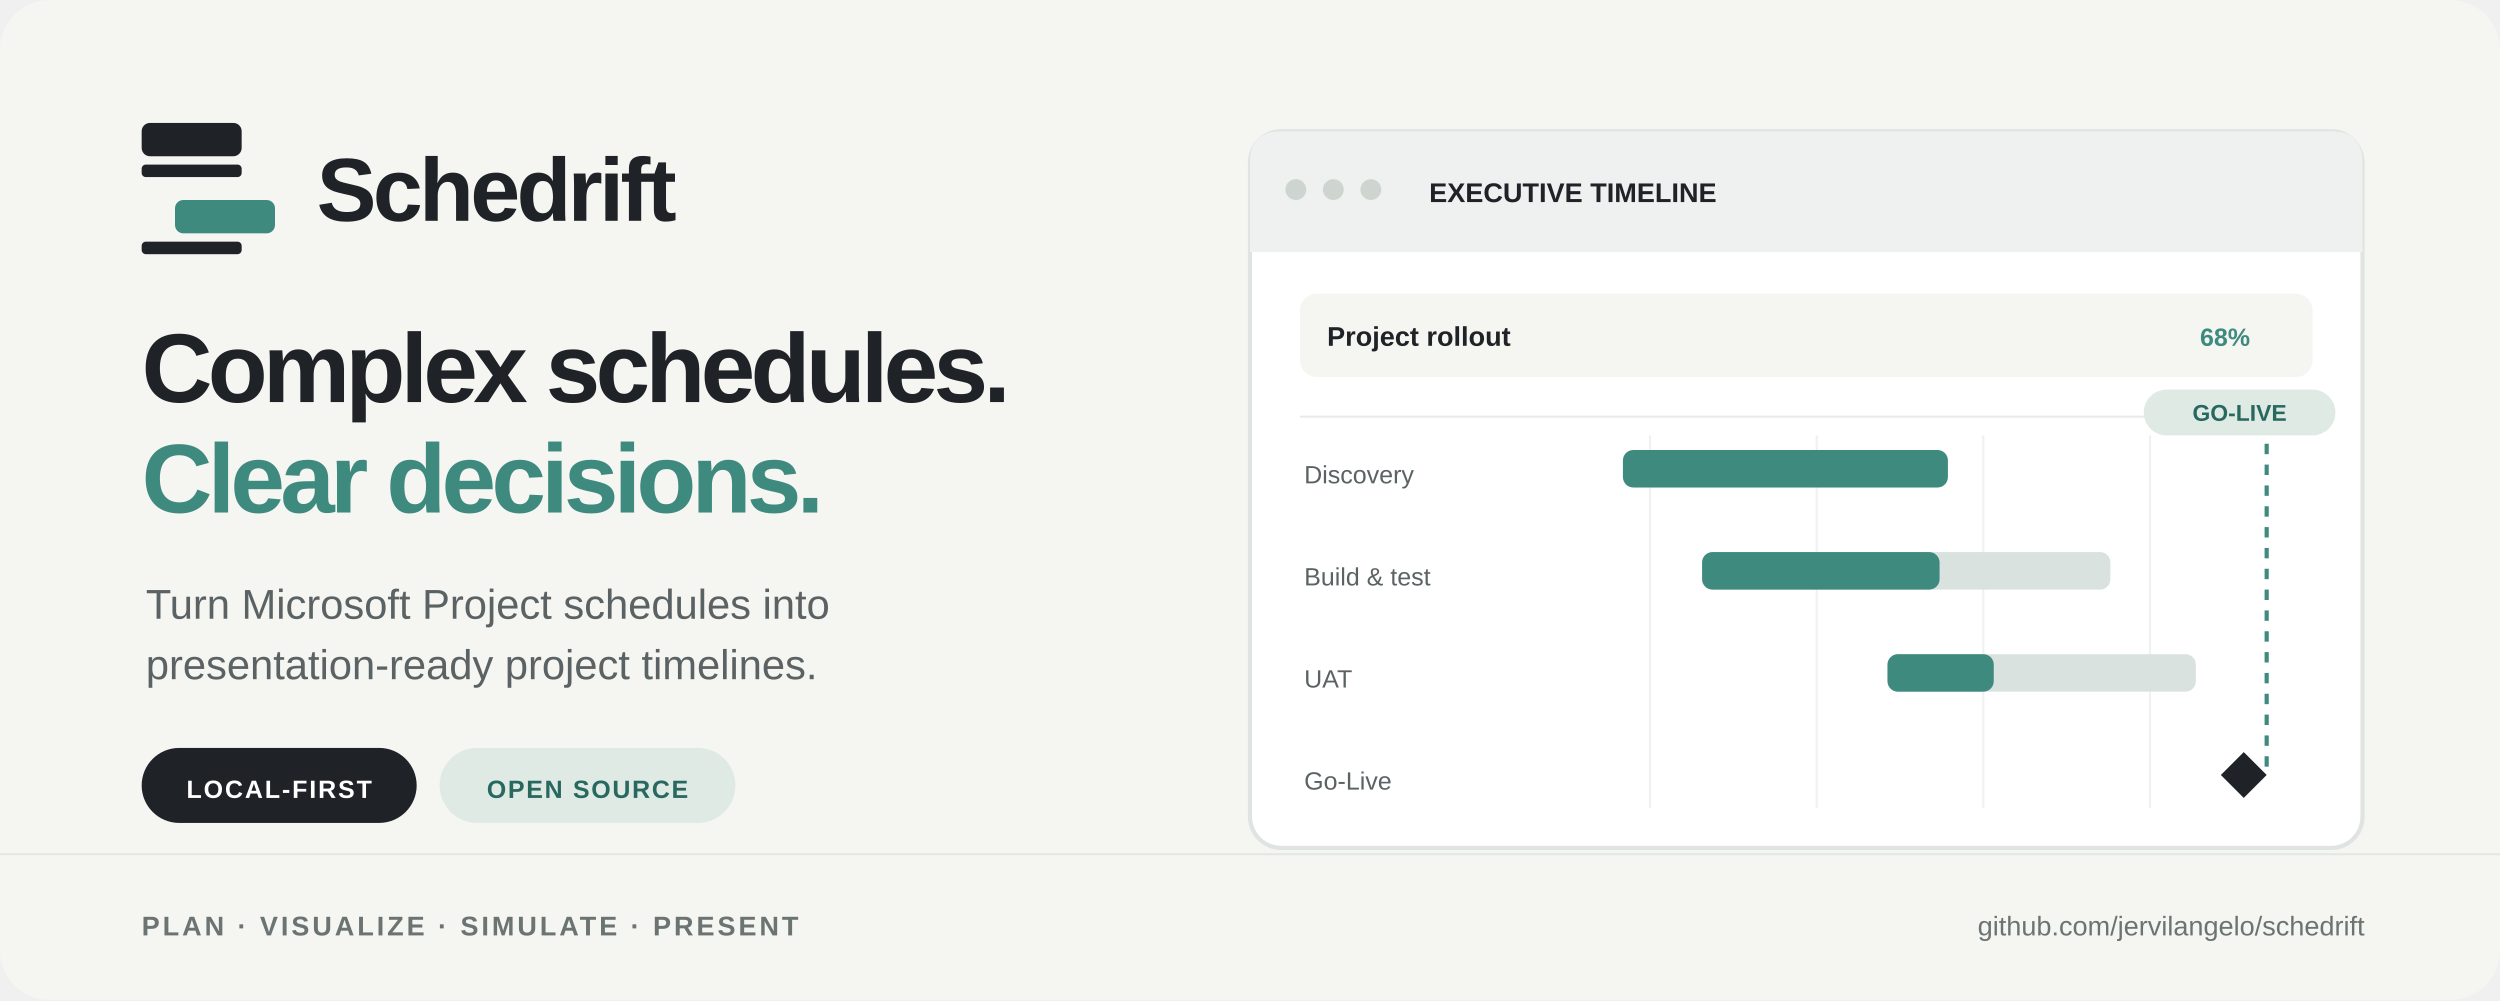
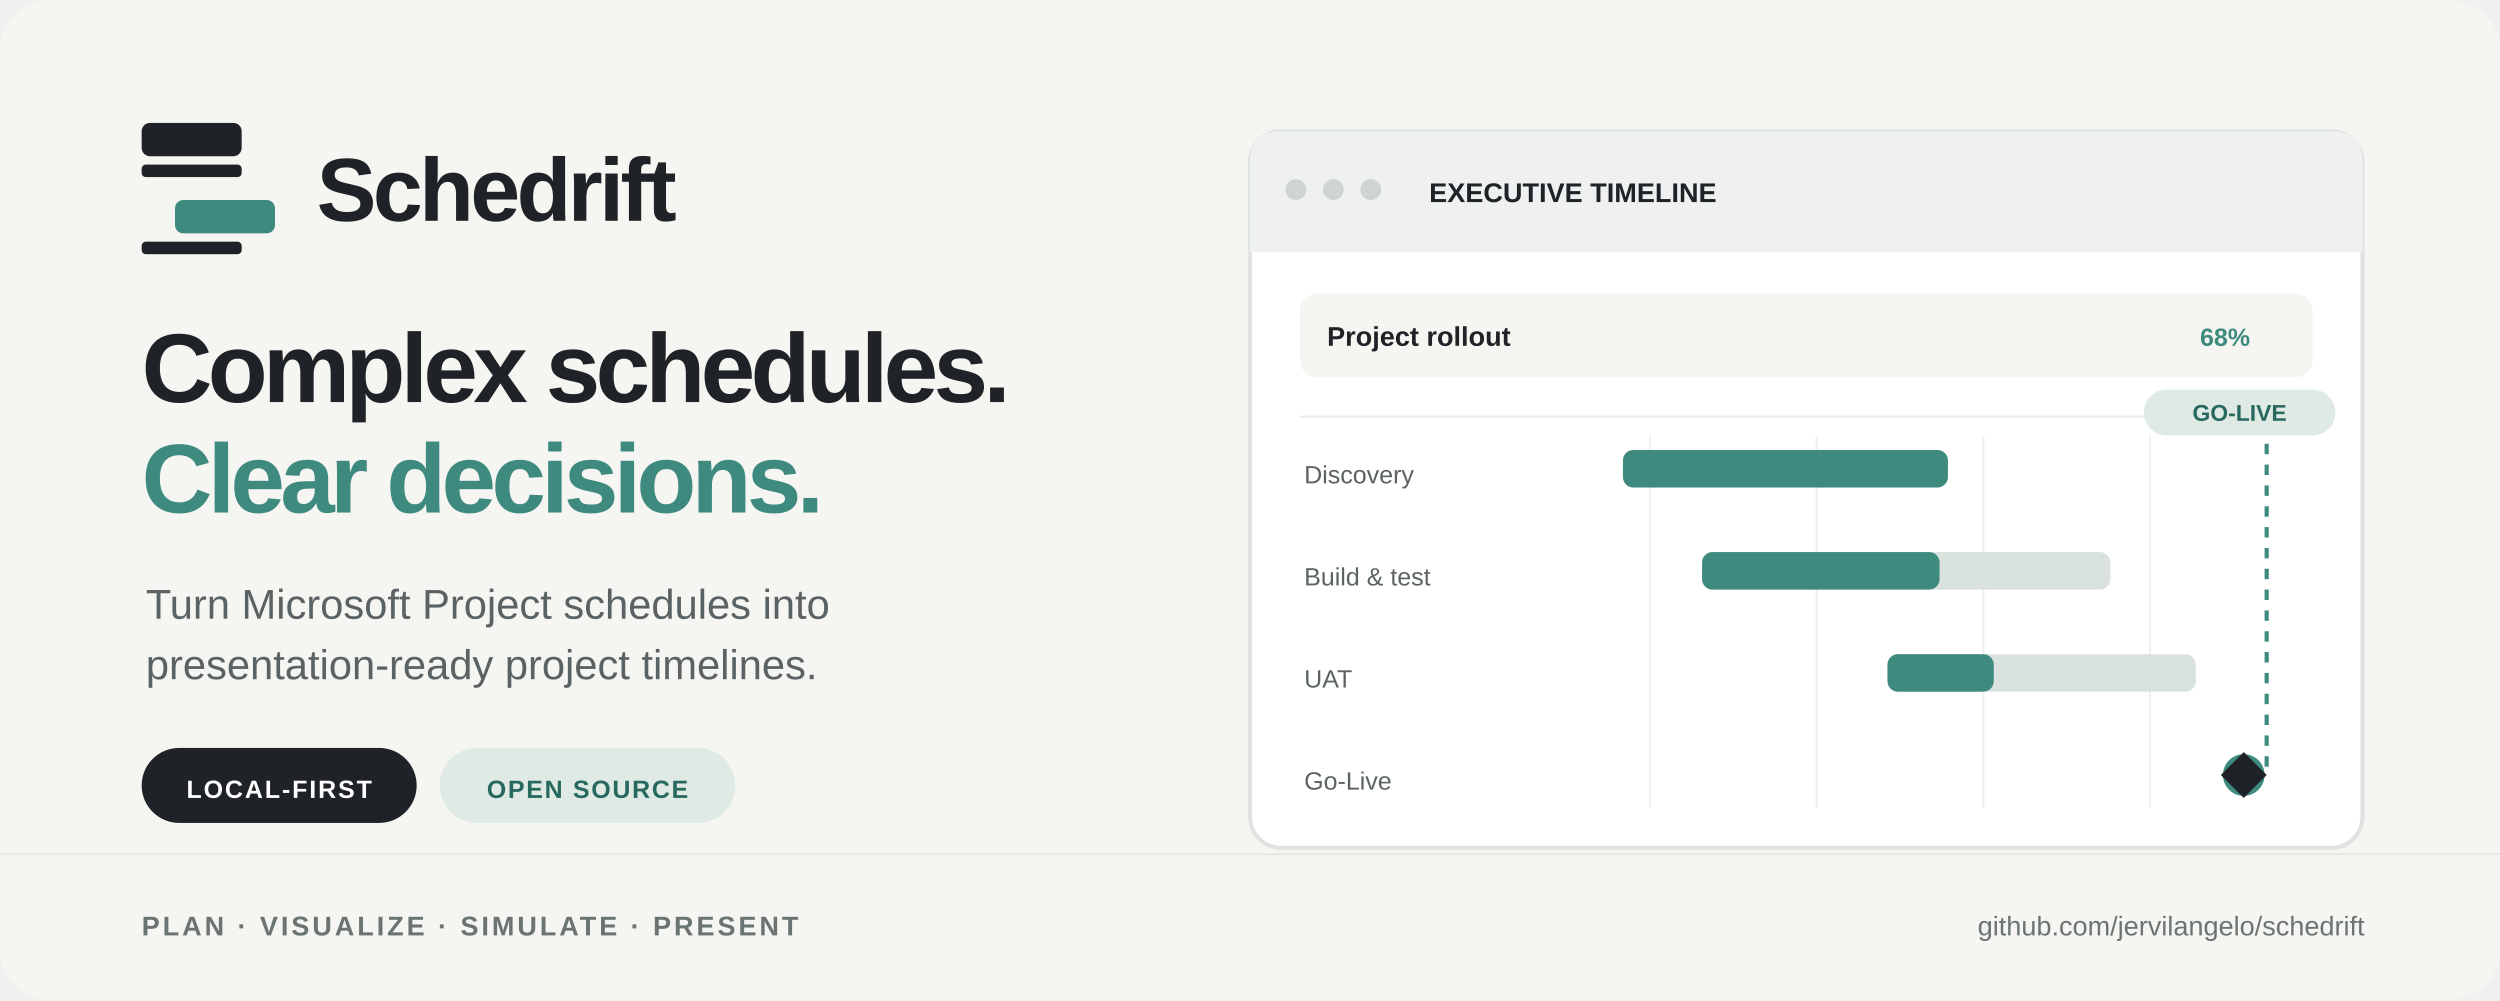
<svg xmlns="http://www.w3.org/2000/svg" width="1200" height="480" viewBox="0 0 1200 480" role="img" aria-labelledby="title desc">
+   <style>
+ /* Static artwork is the default fallback; animations are progressive enhancement. */
+ @keyframes bar-reveal { 0% { transform: scaleX(.08); opacity: .3; } 18%, 100% { transform: scaleX(1); opacity: 1; } }
+ @keyframes progress-reveal { 0%, 8% { transform: scaleX(.02); } 30%, 100% { transform: scaleX(1); } }
+ @keyframes milestone-breathe { 0%, 70%, 100% { opacity: 0; transform: scale(0.6); } 79% { opacity: .33; } 94% { opacity: 0; transform: scale(2.1); } }
+ @keyframes timeline-travel { to { stroke-dashoffset: -40; } }
+ @keyframes label-glow { 0%, 70%, 100% { opacity: 1; } 82% { opacity: .73; } }
+ .task-bar { transform-box: fill-box; transform-origin: left center; animation: bar-reveal 7s cubic-bezier(.2,.75,.2,1) infinite; }
+ .task-two { animation-delay: .25s; }
+ .task-three { animation-delay: .5s; }
+ .progress-bar { transform-box: fill-box; transform-origin: left center; animation: progress-reveal 7s cubic-bezier(.2,.75,.2,1) infinite; }
+ .progress-two { animation-delay: .32s; }
+ .progress-three { animation-delay: .58s; }
+ .milestone-halo { transform-box: fill-box; transform-origin: center center; animation: milestone-breathe 7s ease-out infinite; }
+ .go-live-line { animation: timeline-travel 8s linear infinite; }
+ .go-live-label { animation: label-glow 7s ease-in-out infinite; }
+ @media (prefers-reduced-motion: reduce) {
+  .task-bar, .progress-bar, .milestone-halo, .go-live-line, .go-live-label { animation: none !important; }
+ }
+ </style>
  <rect width="1200" height="480" rx="24" fill="#F5F5F2" />
  <path d="M0 410H1200" stroke="#E5E7E3" />
  <g transform="translate(68 59)">
    <rect x="0" y="0" width="48" height="16" rx="4" fill="#1F2226" />
    <rect x="0" y="20" width="48" height="6" rx="2" fill="#1F2226" />
    <rect x="16" y="37" width="48" height="16" rx="4" fill="#3E8A7E" />
    <rect x="0" y="57" width="48" height="6" rx="2" fill="#1F2226" />
  </g>
  <g font-family="Arial,Helvetica,sans-serif" fill="#1F2226">
    <text x="152" y="106" font-weight="700" font-size="43" letter-spacing="-1.7">Schedrift</text>
    <text x="68" y="193" font-weight="700" font-size="47" letter-spacing="-2.2">Complex schedules.</text>
    <text x="68" y="246" font-weight="700" font-size="47" letter-spacing="-2.2" fill="#3E8A7E">Clear decisions.</text>
    <text x="70" y="297" font-size="20" fill="#5B6263">Turn Microsoft Project schedules into</text>
    <text x="70" y="326" font-size="20" fill="#5B6263">presentation-ready project timelines.</text>
    <rect x="68" y="359" width="132" height="36" rx="18" fill="#1F2226" />
    <text x="134" y="383" font-weight="700" fill="#FFFFFF" font-size="12" text-anchor="middle" letter-spacing=".9">LOCAL-FIRST</text>
    <rect x="211" y="359" width="142" height="36" rx="18" fill="#DFEAE5" />
    <text x="282" y="383" font-weight="700" fill="#28695F" font-size="12" text-anchor="middle" letter-spacing=".8">OPEN SOURCE</text>
  </g>
  <g transform="translate(600 63)">
    <rect x="0" y="0" width="534" height="344" rx="15" fill="#FFFFFF" stroke="#DFE3E1" stroke-width="2" />
    <path d="M15 0H519Q534 0 534 15V58H0V15Q0 0 15 0Z" fill="#EEF1EF" />
    <circle cx="22" cy="28" r="5" fill="#CED4D0" />
    <circle cx="40" cy="28" r="5" fill="#CED4D0" />
    <circle cx="58" cy="28" r="5" fill="#CED4D0" />
    <text x="86" y="34" font-size="13" font-weight="700" fill="#1F2226" font-family="Arial,Helvetica,sans-serif">EXECUTIVE TIMELINE</text>
    <rect x="24" y="78" width="486" height="40" rx="8" fill="#F5F5F2" />
    <text x="37" y="103" font-size="13" font-weight="700" fill="#1F2226" font-family="Arial,Helvetica,sans-serif">Project rollout</text>
    <text x="456" y="103" font-size="12" font-weight="700" fill="#3E8A7E" font-family="Arial,Helvetica,sans-serif">68%</text>
    <line x1="24" y1="137" x2="510" y2="137" stroke="#E7EBE8" />
    <g font-family="Arial,Helvetica,sans-serif" font-size="12" fill="#5B6263">
      <text x="26" y="169">Discovery</text>
      <text x="26" y="218">Build &amp; test</text>
      <text x="26" y="267">UAT</text>
      <text x="26" y="316">Go-Live</text>
    </g>
    <g stroke="#EEF1EF">
      <line x1="192" y1="146" x2="192" y2="325" />
      <line x1="272" y1="146" x2="272" y2="325" />
      <line x1="352" y1="146" x2="352" y2="325" />
      <line x1="432" y1="146" x2="432" y2="325" />
    </g>
-     <rect x="179" y="153" width="156" height="18" rx="5" fill="#3E8A7E" />
-     <rect x="217" y="202" width="196" height="18" rx="5" fill="#D9E2DE" />
-     <rect x="217" y="202" width="114" height="18" rx="5" fill="#3E8A7E" />
-     <rect x="306" y="251" width="148" height="18" rx="5" fill="#D9E2DE" />
-     <rect x="306" y="251" width="51" height="18" rx="5" fill="#3E8A7E" />
+     <rect class="task-bar" x="179" y="153" width="156" height="18" rx="5" fill="#3E8A7E" />
+     <rect class="task-bar task-two" x="217" y="202" width="196" height="18" rx="5" fill="#D9E2DE" />
+     <rect class="progress-bar progress-two" x="217" y="202" width="114" height="18" rx="5" fill="#3E8A7E" />
+     <rect class="task-bar task-three" x="306" y="251" width="148" height="18" rx="5" fill="#D9E2DE" />
+     <rect class="progress-bar progress-three" x="306" y="251" width="51" height="18" rx="5" fill="#3E8A7E" />
+     <circle class="milestone-halo" cx="477" cy="309" r="10" fill="#3E8A7E" />
    <path d="M477 298L488 309L477 320L466 309Z" fill="#1F2226" />
-     <path d="M488 305V143" stroke="#3E8A7E" stroke-width="2" stroke-dasharray="5 5" />
-     <rect x="429" y="124" width="92" height="22" rx="11" fill="#DFEAE5" />
+     <path class="go-live-line" d="M488 305V143" stroke="#3E8A7E" stroke-width="2" stroke-dasharray="5 5" />
+     <rect class="go-live-label" x="429" y="124" width="92" height="22" rx="11" fill="#DFEAE5" />
    <text x="475" y="139" text-anchor="middle" font-family="Arial,Helvetica,sans-serif" font-weight="700" font-size="11" fill="#28695F">GO-LIVE</text>
  </g>
  <text x="68" y="449" font-family="Arial,Helvetica,sans-serif" font-size="13" letter-spacing="1.4" font-weight="700" fill="#6B7472">PLAN  ·  VISUALIZE  ·  SIMULATE  ·  PRESENT</text>
  <text x="1135" y="449" text-anchor="end" font-family="Arial,Helvetica,sans-serif" font-size="13" fill="#6B7472">github.com/jervilangelo/schedrift</text>
</svg>
